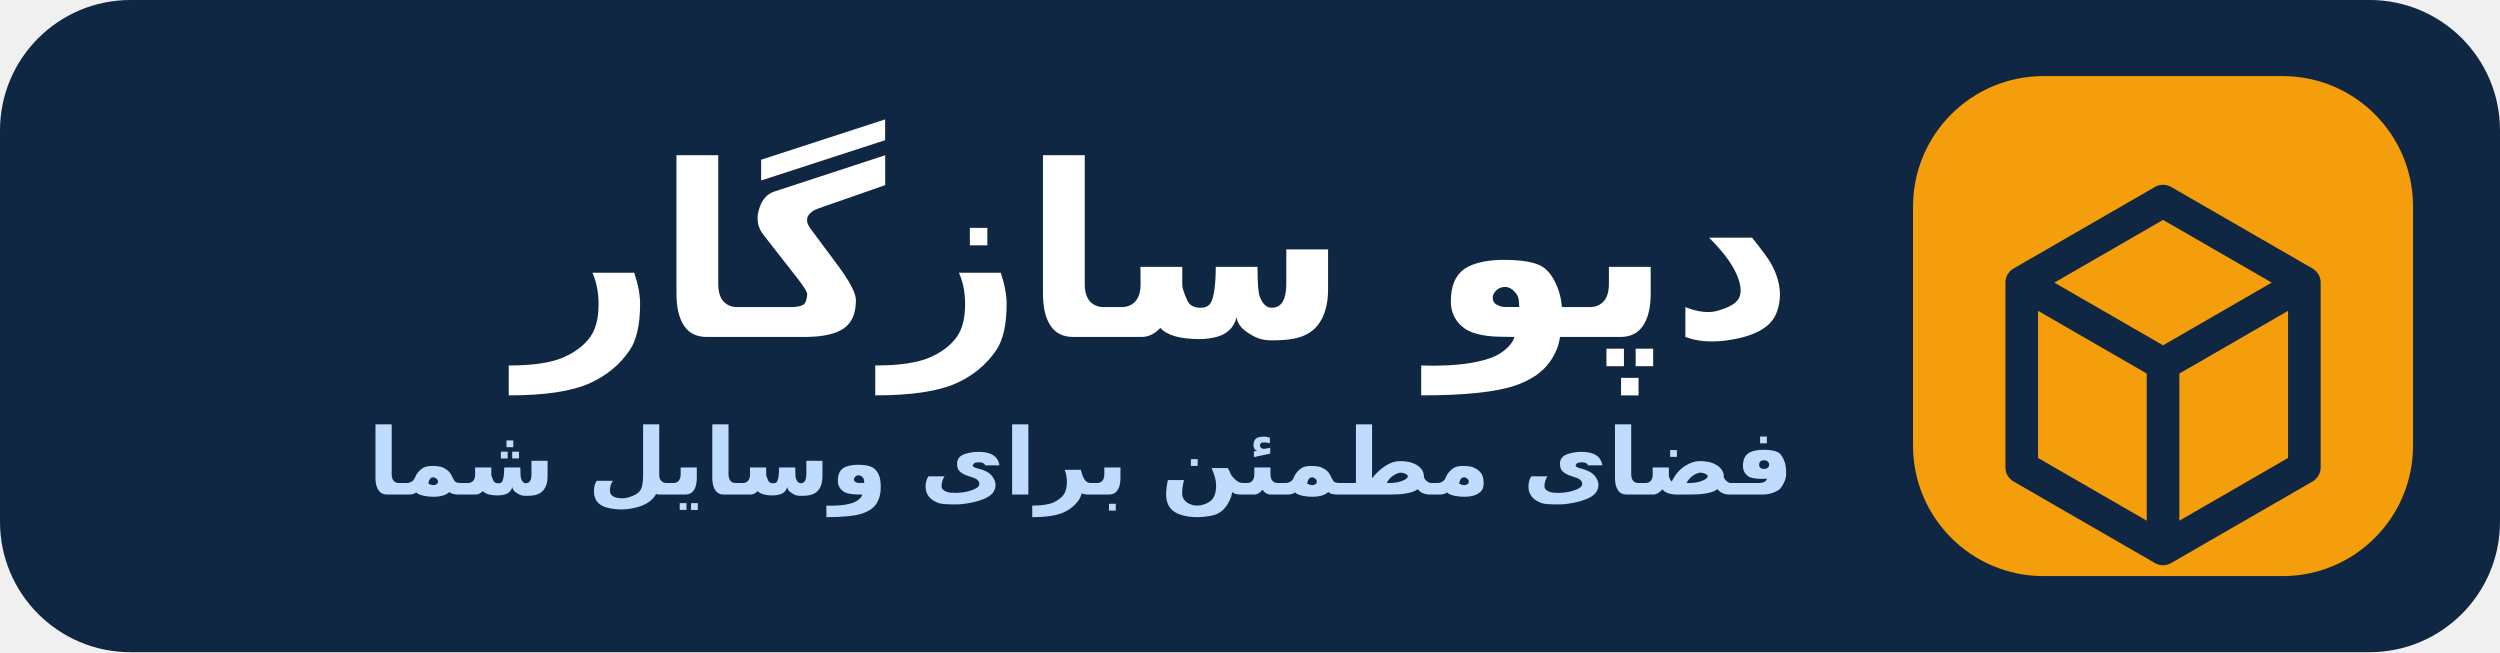
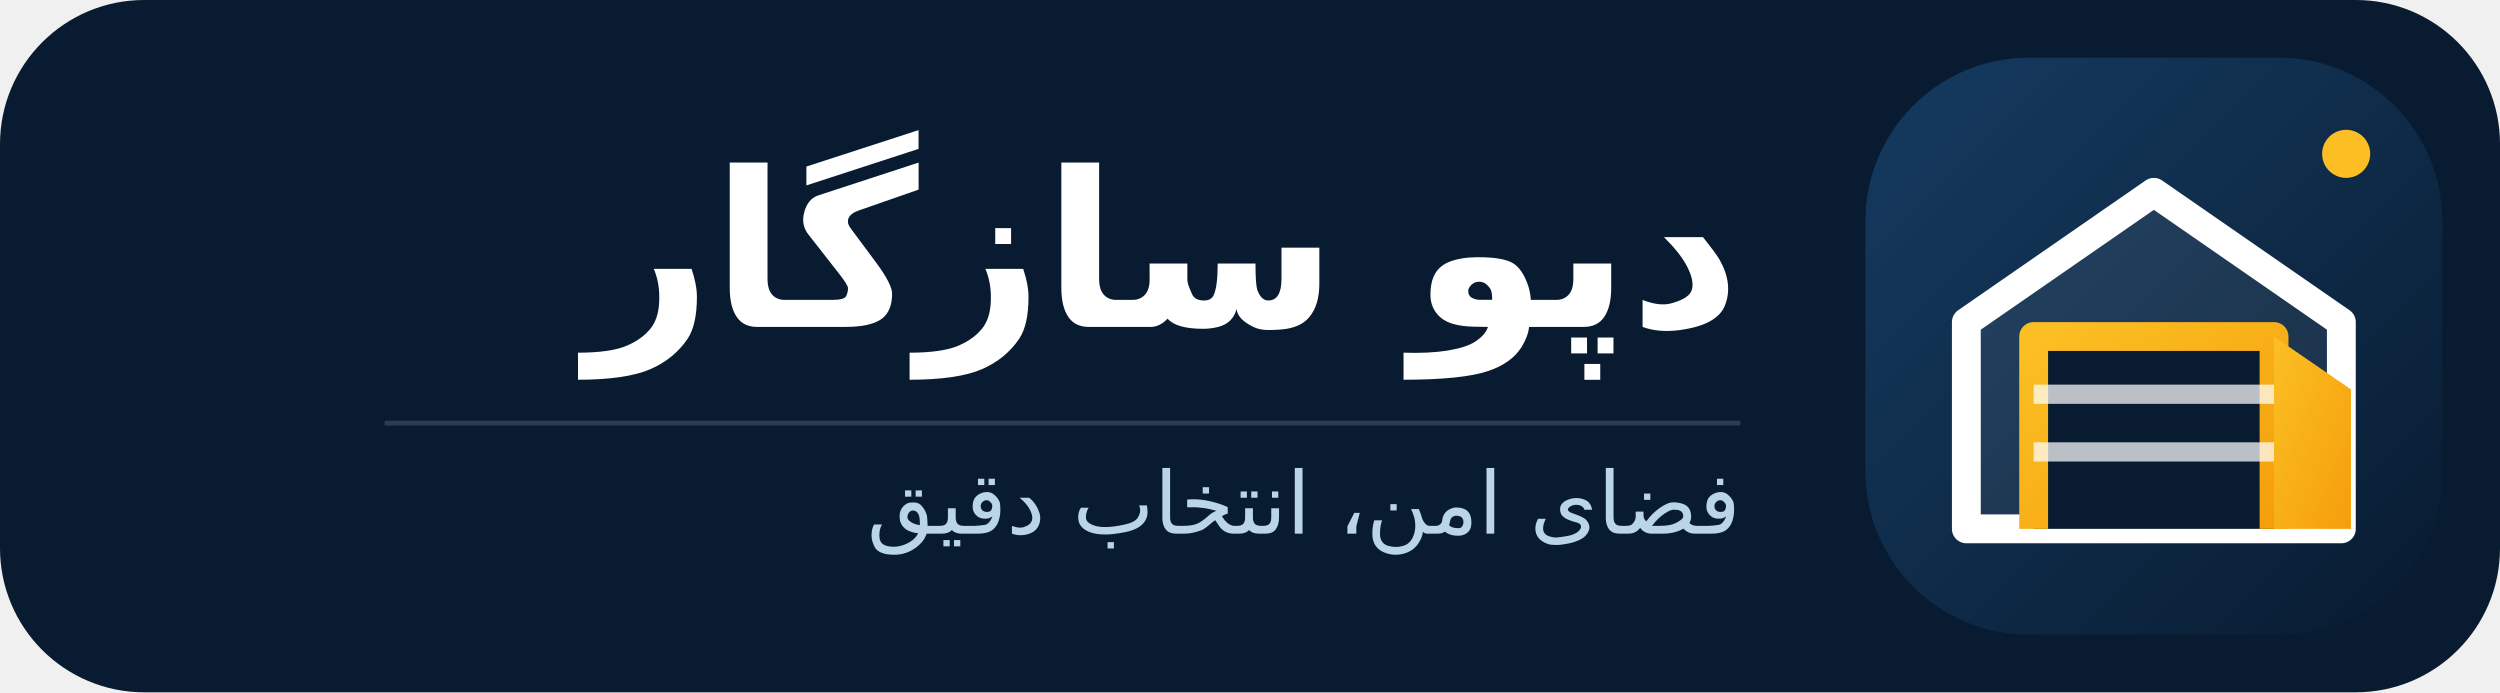
- <svg xmlns="http://www.w3.org/2000/svg" width="460" height="120" viewBox="0 0 460 120" role="img" aria-labelledby="title desc">
-   <rect width="460" height="120" rx="24" fill="#0f2742" />
-   <g transform="translate(352 14)">
-     <rect width="92" height="92" rx="24" fill="#f59e0b" />
-     <path d="M20 38 46 23l26 15v34L46 87 20 72Z" fill="none" stroke="#0f2742" stroke-width="6" stroke-linejoin="round" />
-     <path d="m20 38 26 15 26-15M46 53v34" fill="none" stroke="#0f2742" stroke-width="6" stroke-linejoin="round" />
+ <svg xmlns="http://www.w3.org/2000/svg" width="520" height="144" viewBox="0 0 520 144" role="img" aria-labelledby="title desc">
+   <defs>
+     <linearGradient id="panel" x1="0" y1="0" x2="1" y2="1">
+       <stop offset="0" stop-color="#153b61" />
+       <stop offset="1" stop-color="#081b30" />
+     </linearGradient>
+     <linearGradient id="gold" x1="0" y1="0" x2="1" y2="1">
+       <stop offset="0" stop-color="#fbbf24" />
+       <stop offset="1" stop-color="#f59e0b" />
+     </linearGradient>
+   </defs>
+   <rect width="520" height="144" rx="30" fill="#081b30" />
+   <g transform="translate(388 12)">
+     <rect width="120" height="120" rx="34" fill="url(#panel)" />
+     <path d="M21 55 60 28l39 27v43H21Z" fill="#fff" fill-opacity=".07" stroke="#fff" stroke-width="6" stroke-linejoin="round" />
+     <path d="M35 98V58h50v40" fill="#081b30" stroke="url(#gold)" stroke-width="6" stroke-linejoin="round" />
+     <path d="M35 70h50M35 82h50" fill="none" stroke="#fff" stroke-opacity=".72" stroke-width="4" />
+     <path d="m85 58 16 11v29H85Z" fill="url(#gold)" />
+     <circle cx="100" cy="20" r="5" fill="#fbbf24" />
  </g>
-   <text x="330" y="62" text-anchor="end" fill="#ffffff" font-family="Vazirmatn, Tahoma, sans-serif" font-size="44" font-weight="900">دپو سازگار</text>
-   <text x="330" y="91" text-anchor="end" fill="#bfdbfe" font-family="Vazirmatn, Tahoma, sans-serif" font-size="17" font-weight="700">فضای مطمئن برای وسایل شما</text>
+   <text x="362" y="68" text-anchor="end" fill="#fff" font-family="Tahoma, sans-serif" font-size="45" font-weight="700">دپو سازگار</text>
+   <path d="M80 88h282" stroke="#ffffff" stroke-opacity=".15" />
+   <text x="362" y="111" text-anchor="end" fill="#b9d5e7" font-family="Tahoma, sans-serif" font-size="18">فضای امن، انتخاب دقیق</text>
</svg>
